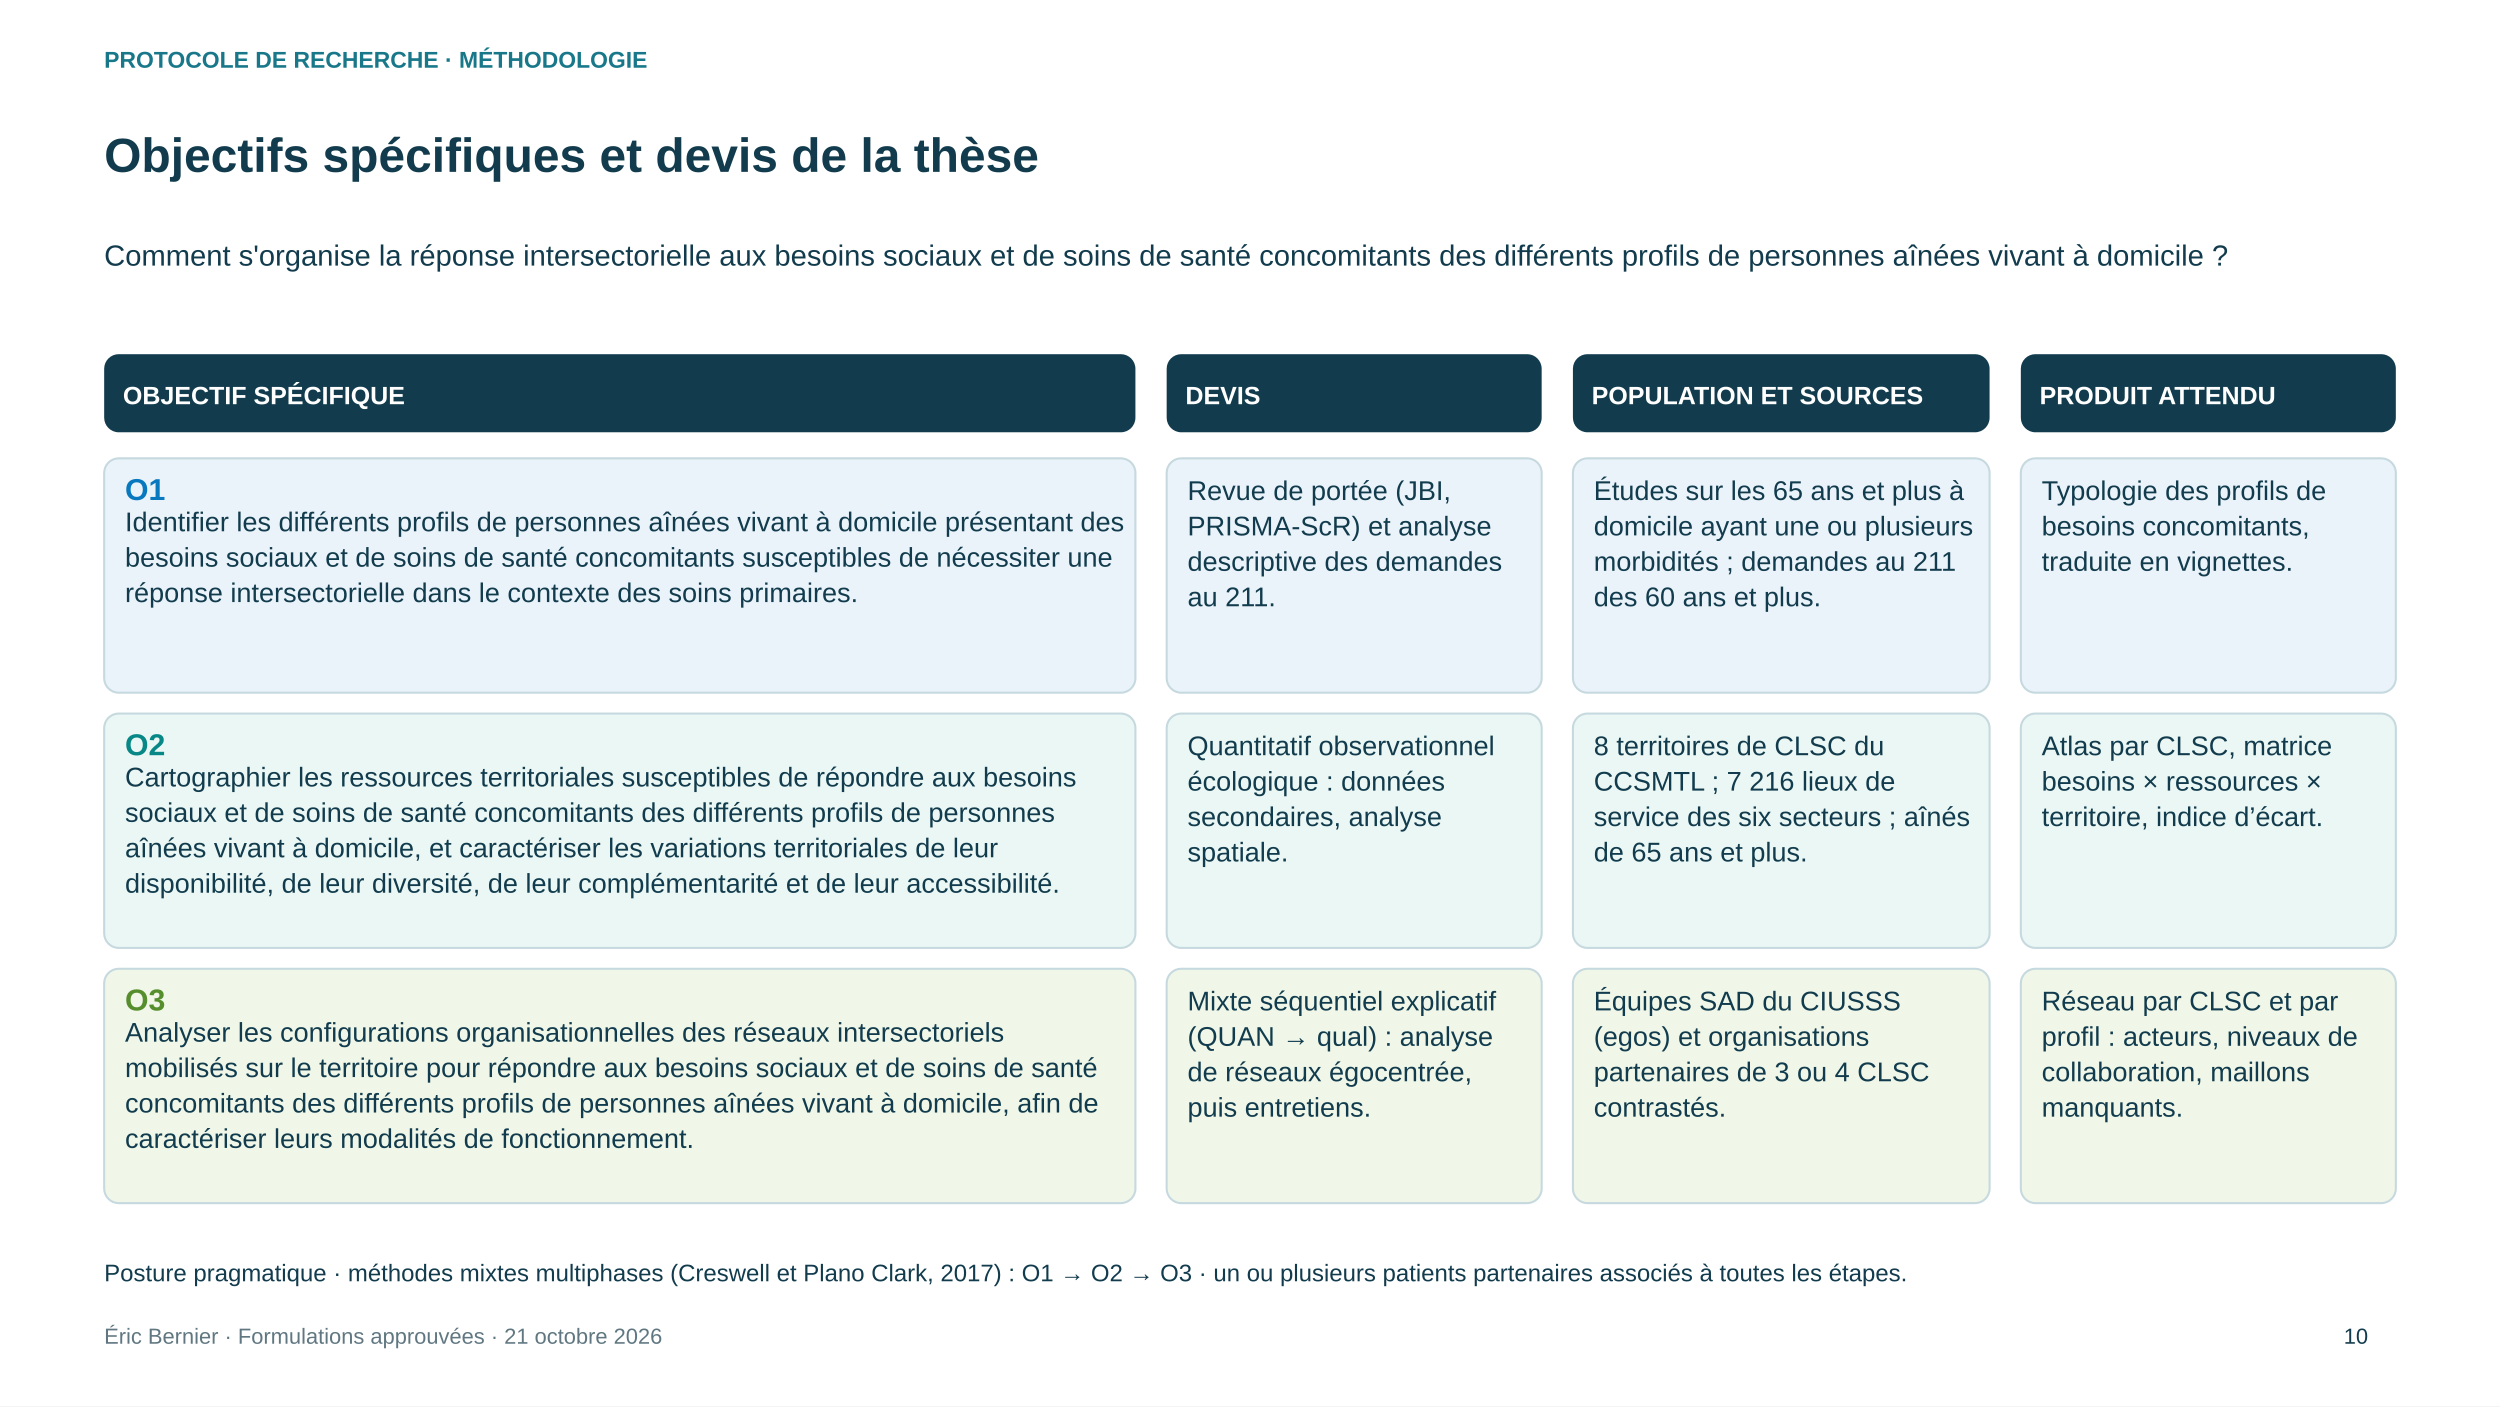
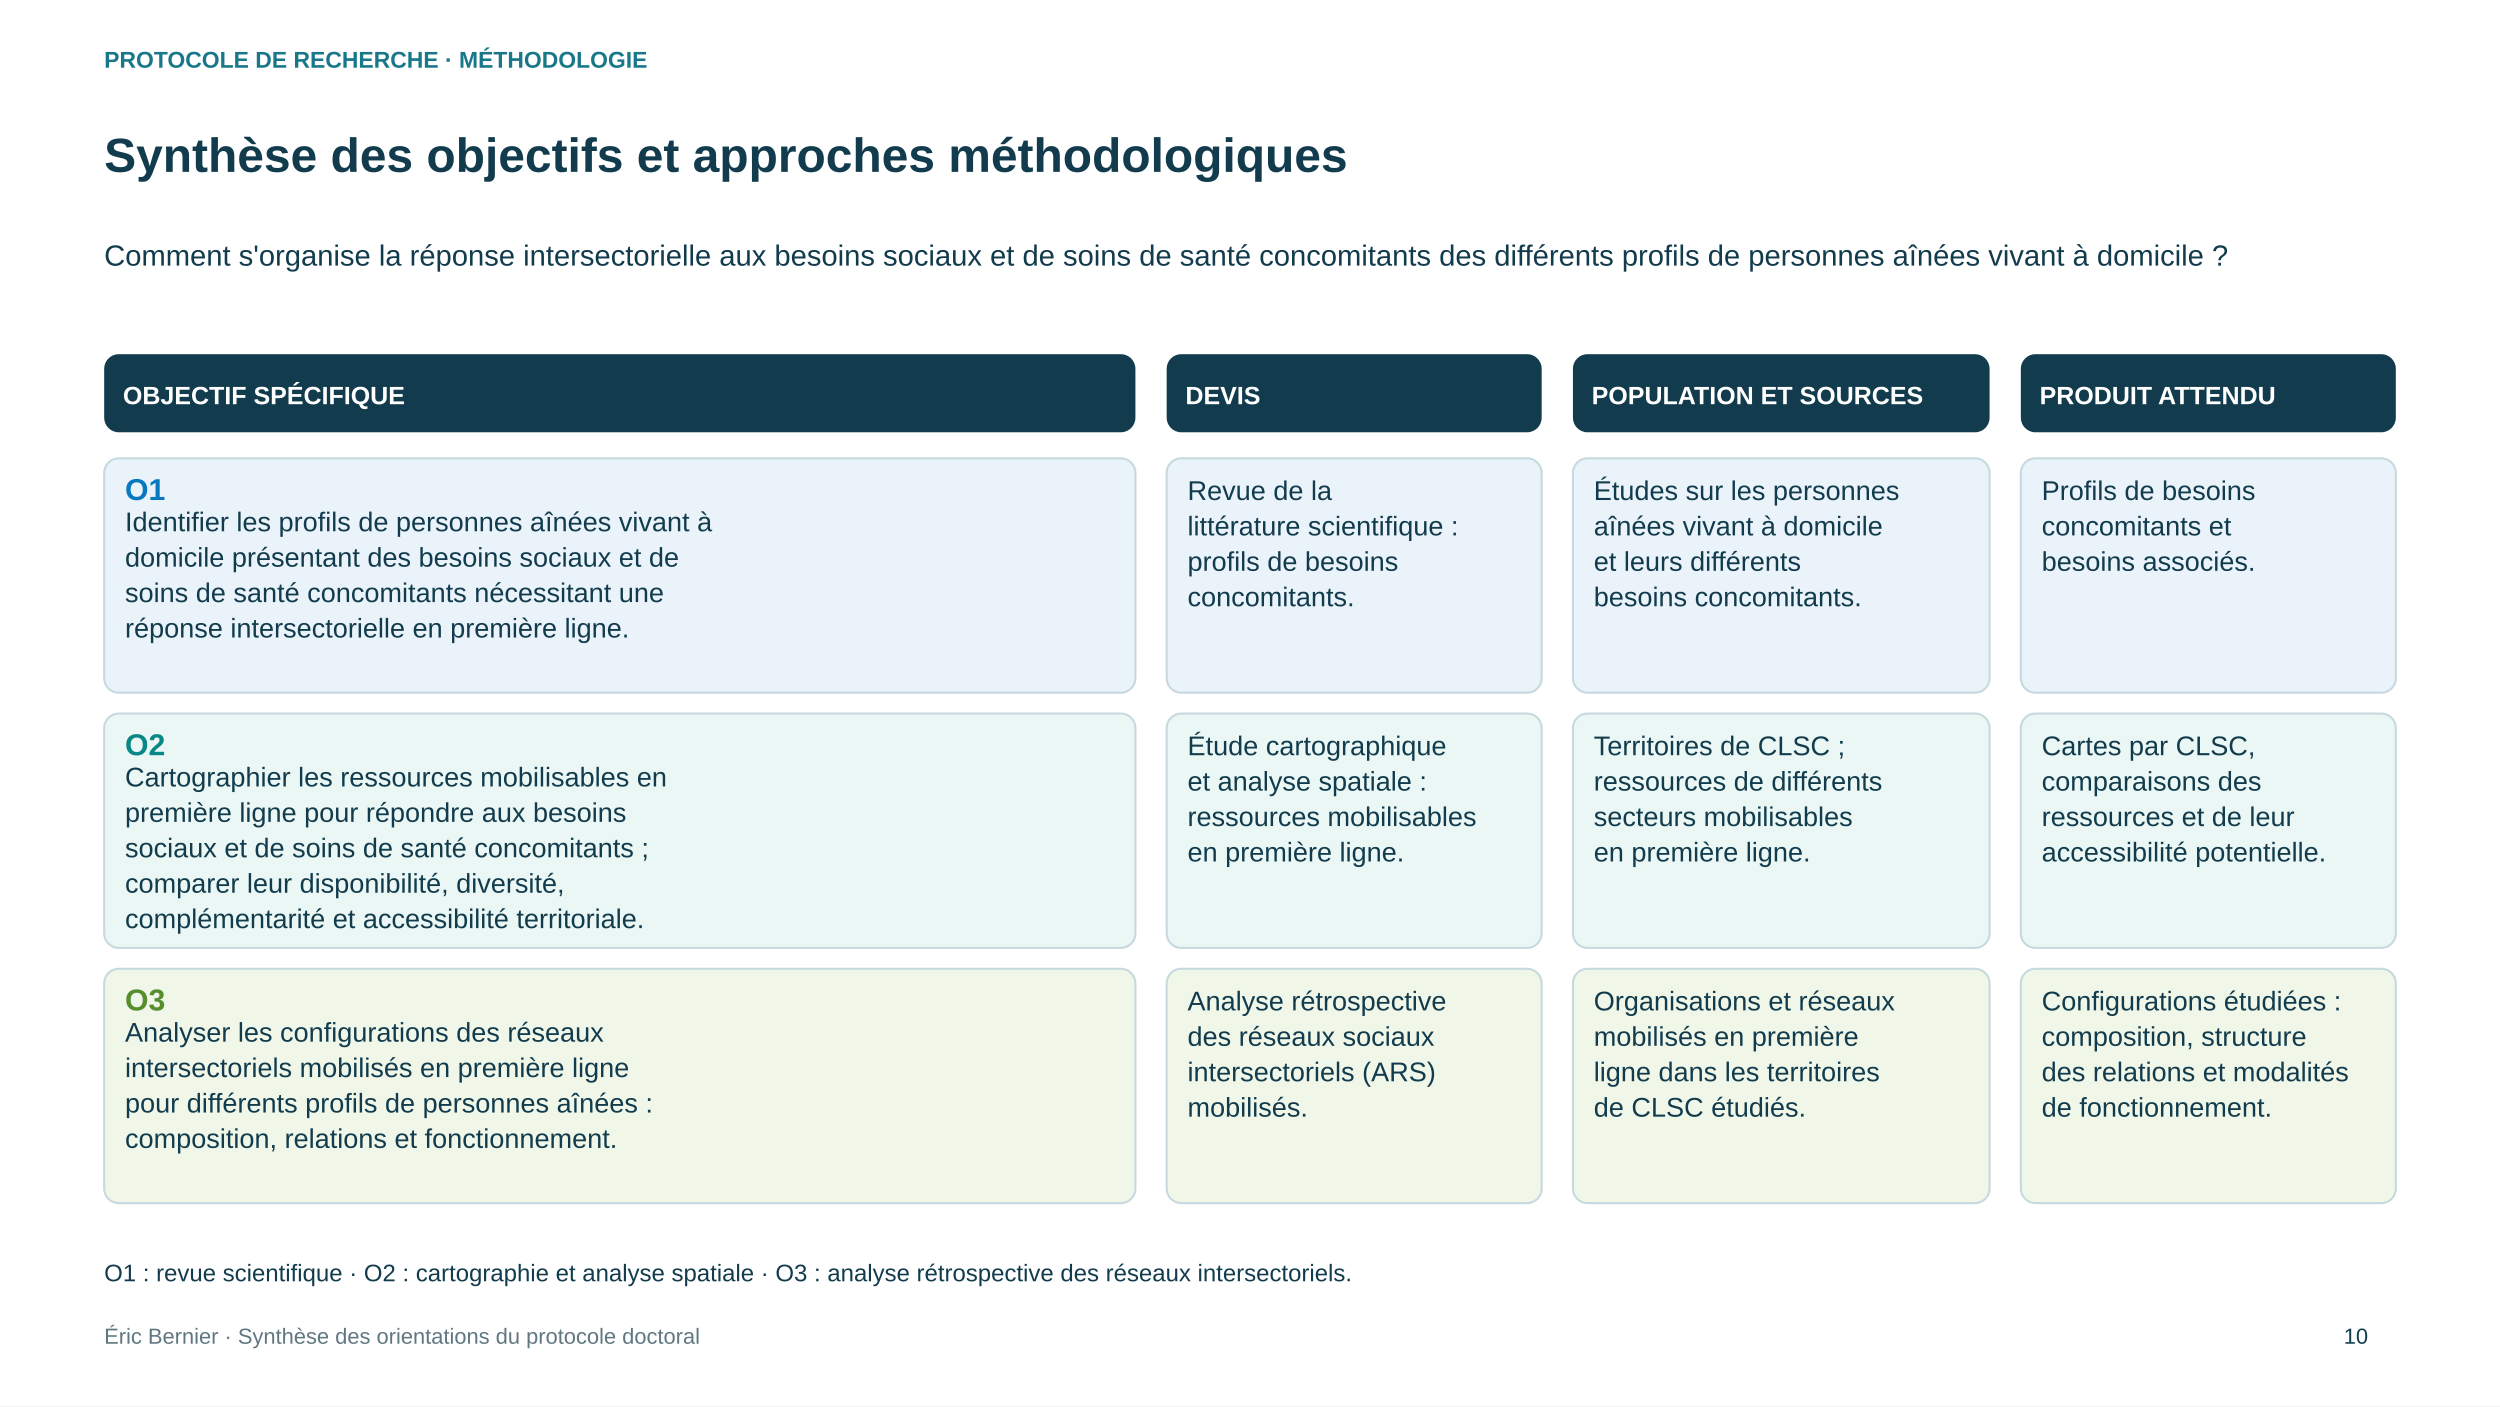
- <svg xmlns="http://www.w3.org/2000/svg" viewBox="0 0 2400 1350" role="img" aria-label="Objectifs spécifiques et devis de la thèse">
+ <svg xmlns="http://www.w3.org/2000/svg" viewBox="0 0 2400 1350" role="img" aria-label="Synthèse des objectifs et approches méthodologiques">
  <rect width="2400" height="1350" fill="white" />
  <text fill="#18788a" font-family="Arial, sans-serif" font-size="22" font-weight="700">
    <tspan x="100" y="65">PROTOCOLE DE RECHERCHE · MÉTHODOLOGIE</tspan>
  </text>
  <text fill="#123c4d" font-family="Arial, sans-serif" font-size="46" font-weight="700">
-     <tspan x="100" y="165">Objectifs spécifiques et devis de la thèse</tspan>
+     <tspan x="100" y="165">Synthèse des objectifs et approches méthodologiques</tspan>
  </text>
  <text fill="#607781" font-family="Arial, sans-serif" font-size="21" font-weight="400">
-     <tspan x="100" y="1290">Éric Bernier · Formulations approuvées · 21 octobre 2026</tspan>
+     <tspan x="100" y="1290">Éric Bernier · Synthèse des orientations du protocole doctoral</tspan>
  </text>
  <text fill="#123c4d" font-family="Arial, sans-serif" font-size="21" font-weight="400">
    <tspan x="2250" y="1290">10</tspan>
  </text>
  <text fill="#123c4d" font-family="Arial, sans-serif" font-size="28" font-weight="400">
    <tspan x="100" y="255">Comment s'organise la réponse intersectorielle aux besoins sociaux et de soins de santé concomitants des différents profils de personnes aînées vivant à domicile ?</tspan>
  </text>
  <rect x="100" y="340" width="990" height="75" rx="14" fill="#123c4d" stroke="none" stroke-width="2" />
  <text fill="#fff" font-family="Arial, sans-serif" font-size="24" font-weight="700">
    <tspan x="118" y="388">OBJECTIF SPÉCIFIQUE</tspan>
  </text>
  <rect x="1120" y="340" width="360" height="75" rx="14" fill="#123c4d" stroke="none" stroke-width="2" />
  <text fill="#fff" font-family="Arial, sans-serif" font-size="24" font-weight="700">
    <tspan x="1138" y="388">DEVIS</tspan>
  </text>
  <rect x="1510" y="340" width="400" height="75" rx="14" fill="#123c4d" stroke="none" stroke-width="2" />
  <text fill="#fff" font-family="Arial, sans-serif" font-size="24" font-weight="700">
    <tspan x="1528" y="388">POPULATION ET SOURCES</tspan>
  </text>
  <rect x="1940" y="340" width="360" height="75" rx="14" fill="#123c4d" stroke="none" stroke-width="2" />
  <text fill="#fff" font-family="Arial, sans-serif" font-size="24" font-weight="700">
    <tspan x="1958" y="388">PRODUIT ATTENDU</tspan>
  </text>
  <rect x="100" y="440" width="990" height="225" rx="14" fill="#eaf3fa" stroke="#c6d9df" stroke-width="2" />
  <rect x="1120" y="440" width="360" height="225" rx="14" fill="#eaf3fa" stroke="#c6d9df" stroke-width="2" />
  <rect x="1510" y="440" width="400" height="225" rx="14" fill="#eaf3fa" stroke="#c6d9df" stroke-width="2" />
  <rect x="1940" y="440" width="360" height="225" rx="14" fill="#eaf3fa" stroke="#c6d9df" stroke-width="2" />
  <text fill="#0879be" font-family="Arial, sans-serif" font-size="29" font-weight="700">
    <tspan x="120" y="480">O1</tspan>
  </text>
  <text fill="#123c4d" font-family="Arial, sans-serif" font-size="26" font-weight="400">
-     <tspan x="120" y="510">Identifier les différents profils de personnes aînées vivant à domicile présentant des</tspan>
-     <tspan x="120" y="544">besoins sociaux et de soins de santé concomitants susceptibles de nécessiter une</tspan>
-     <tspan x="120" y="578">réponse intersectorielle dans le contexte des soins primaires.</tspan>
+     <tspan x="120" y="510">Identifier les profils de personnes aînées vivant à</tspan>
+     <tspan x="120" y="544">domicile présentant des besoins sociaux et de</tspan>
+     <tspan x="120" y="578">soins de santé concomitants nécessitant une</tspan>
+     <tspan x="120" y="612">réponse intersectorielle en première ligne.</tspan>
  </text>
  <text fill="#123c4d" font-family="Arial, sans-serif" font-size="26" font-weight="400">
-     <tspan x="1140" y="480">Revue de portée (JBI,</tspan>
-     <tspan x="1140" y="514">PRISMA-ScR) et analyse</tspan>
-     <tspan x="1140" y="548">descriptive des demandes</tspan>
-     <tspan x="1140" y="582">au 211.</tspan>
+     <tspan x="1140" y="480">Revue de la</tspan>
+     <tspan x="1140" y="514">littérature scientifique :</tspan>
+     <tspan x="1140" y="548">profils de besoins</tspan>
+     <tspan x="1140" y="582">concomitants.</tspan>
  </text>
  <text fill="#123c4d" font-family="Arial, sans-serif" font-size="26" font-weight="400">
-     <tspan x="1530" y="480">Études sur les 65 ans et plus à</tspan>
-     <tspan x="1530" y="514">domicile ayant une ou plusieurs</tspan>
-     <tspan x="1530" y="548">morbidités ; demandes au 211</tspan>
-     <tspan x="1530" y="582">des 60 ans et plus.</tspan>
+     <tspan x="1530" y="480">Études sur les personnes</tspan>
+     <tspan x="1530" y="514">aînées vivant à domicile</tspan>
+     <tspan x="1530" y="548">et leurs différents</tspan>
+     <tspan x="1530" y="582">besoins concomitants.</tspan>
  </text>
  <text fill="#123c4d" font-family="Arial, sans-serif" font-size="26" font-weight="400">
-     <tspan x="1960" y="480">Typologie des profils de</tspan>
-     <tspan x="1960" y="514">besoins concomitants,</tspan>
-     <tspan x="1960" y="548">traduite en vignettes.</tspan>
+     <tspan x="1960" y="480">Profils de besoins</tspan>
+     <tspan x="1960" y="514">concomitants et</tspan>
+     <tspan x="1960" y="548">besoins associés.</tspan>
  </text>
  <rect x="100" y="685" width="990" height="225" rx="14" fill="#eaf7f4" stroke="#c6d9df" stroke-width="2" />
  <rect x="1120" y="685" width="360" height="225" rx="14" fill="#eaf7f4" stroke="#c6d9df" stroke-width="2" />
  <rect x="1510" y="685" width="400" height="225" rx="14" fill="#eaf7f4" stroke="#c6d9df" stroke-width="2" />
  <rect x="1940" y="685" width="360" height="225" rx="14" fill="#eaf7f4" stroke="#c6d9df" stroke-width="2" />
  <text fill="#078786" font-family="Arial, sans-serif" font-size="29" font-weight="700">
    <tspan x="120" y="725">O2</tspan>
  </text>
  <text fill="#123c4d" font-family="Arial, sans-serif" font-size="26" font-weight="400">
-     <tspan x="120" y="755">Cartographier les ressources territoriales susceptibles de répondre aux besoins</tspan>
-     <tspan x="120" y="789">sociaux et de soins de santé concomitants des différents profils de personnes</tspan>
-     <tspan x="120" y="823">aînées vivant à domicile, et caractériser les variations territoriales de leur</tspan>
-     <tspan x="120" y="857">disponibilité, de leur diversité, de leur complémentarité et de leur accessibilité.</tspan>
+     <tspan x="120" y="755">Cartographier les ressources mobilisables en</tspan>
+     <tspan x="120" y="789">première ligne pour répondre aux besoins</tspan>
+     <tspan x="120" y="823">sociaux et de soins de santé concomitants ;</tspan>
+     <tspan x="120" y="857">comparer leur disponibilité, diversité,</tspan>
+     <tspan x="120" y="891">complémentarité et accessibilité territoriale.</tspan>
  </text>
  <text fill="#123c4d" font-family="Arial, sans-serif" font-size="26" font-weight="400">
-     <tspan x="1140" y="725">Quantitatif observationnel</tspan>
-     <tspan x="1140" y="759">écologique : données</tspan>
-     <tspan x="1140" y="793">secondaires, analyse</tspan>
-     <tspan x="1140" y="827">spatiale.</tspan>
+     <tspan x="1140" y="725">Étude cartographique</tspan>
+     <tspan x="1140" y="759">et analyse spatiale :</tspan>
+     <tspan x="1140" y="793">ressources mobilisables</tspan>
+     <tspan x="1140" y="827">en première ligne.</tspan>
  </text>
  <text fill="#123c4d" font-family="Arial, sans-serif" font-size="26" font-weight="400">
-     <tspan x="1530" y="725">8 territoires de CLSC du</tspan>
-     <tspan x="1530" y="759">CCSMTL ; 7 216 lieux de</tspan>
-     <tspan x="1530" y="793">service des six secteurs ; aînés</tspan>
-     <tspan x="1530" y="827">de 65 ans et plus.</tspan>
+     <tspan x="1530" y="725">Territoires de CLSC ;</tspan>
+     <tspan x="1530" y="759">ressources de différents</tspan>
+     <tspan x="1530" y="793">secteurs mobilisables</tspan>
+     <tspan x="1530" y="827">en première ligne.</tspan>
  </text>
  <text fill="#123c4d" font-family="Arial, sans-serif" font-size="26" font-weight="400">
-     <tspan x="1960" y="725">Atlas par CLSC, matrice</tspan>
-     <tspan x="1960" y="759">besoins × ressources ×</tspan>
-     <tspan x="1960" y="793">territoire, indice d’écart.</tspan>
+     <tspan x="1960" y="725">Cartes par CLSC,</tspan>
+     <tspan x="1960" y="759">comparaisons des</tspan>
+     <tspan x="1960" y="793">ressources et de leur</tspan>
+     <tspan x="1960" y="827">accessibilité potentielle.</tspan>
  </text>
  <rect x="100" y="930" width="990" height="225" rx="14" fill="#f0f7e9" stroke="#c6d9df" stroke-width="2" />
  <rect x="1120" y="930" width="360" height="225" rx="14" fill="#f0f7e9" stroke="#c6d9df" stroke-width="2" />
  <rect x="1510" y="930" width="400" height="225" rx="14" fill="#f0f7e9" stroke="#c6d9df" stroke-width="2" />
  <rect x="1940" y="930" width="360" height="225" rx="14" fill="#f0f7e9" stroke="#c6d9df" stroke-width="2" />
  <text fill="#568e2d" font-family="Arial, sans-serif" font-size="29" font-weight="700">
    <tspan x="120" y="970">O3</tspan>
  </text>
  <text fill="#123c4d" font-family="Arial, sans-serif" font-size="26" font-weight="400">
-     <tspan x="120" y="1000">Analyser les configurations organisationnelles des réseaux intersectoriels</tspan>
-     <tspan x="120" y="1034">mobilisés sur le territoire pour répondre aux besoins sociaux et de soins de santé</tspan>
-     <tspan x="120" y="1068">concomitants des différents profils de personnes aînées vivant à domicile, afin de</tspan>
-     <tspan x="120" y="1102">caractériser leurs modalités de fonctionnement.</tspan>
+     <tspan x="120" y="1000">Analyser les configurations des réseaux</tspan>
+     <tspan x="120" y="1034">intersectoriels mobilisés en première ligne</tspan>
+     <tspan x="120" y="1068">pour différents profils de personnes aînées :</tspan>
+     <tspan x="120" y="1102">composition, relations et fonctionnement.</tspan>
  </text>
  <text fill="#123c4d" font-family="Arial, sans-serif" font-size="26" font-weight="400">
-     <tspan x="1140" y="970">Mixte séquentiel explicatif</tspan>
-     <tspan x="1140" y="1004">(QUAN → qual) : analyse</tspan>
-     <tspan x="1140" y="1038">de réseaux égocentrée,</tspan>
-     <tspan x="1140" y="1072">puis entretiens.</tspan>
+     <tspan x="1140" y="970">Analyse rétrospective</tspan>
+     <tspan x="1140" y="1004">des réseaux sociaux</tspan>
+     <tspan x="1140" y="1038">intersectoriels (ARS)</tspan>
+     <tspan x="1140" y="1072">mobilisés.</tspan>
  </text>
  <text fill="#123c4d" font-family="Arial, sans-serif" font-size="26" font-weight="400">
-     <tspan x="1530" y="970">Équipes SAD du CIUSSS</tspan>
-     <tspan x="1530" y="1004">(egos) et organisations</tspan>
-     <tspan x="1530" y="1038">partenaires de 3 ou 4 CLSC</tspan>
-     <tspan x="1530" y="1072">contrastés.</tspan>
+     <tspan x="1530" y="970">Organisations et réseaux</tspan>
+     <tspan x="1530" y="1004">mobilisés en première</tspan>
+     <tspan x="1530" y="1038">ligne dans les territoires</tspan>
+     <tspan x="1530" y="1072">de CLSC étudiés.</tspan>
  </text>
  <text fill="#123c4d" font-family="Arial, sans-serif" font-size="26" font-weight="400">
-     <tspan x="1960" y="970">Réseau par CLSC et par</tspan>
-     <tspan x="1960" y="1004">profil : acteurs, niveaux de</tspan>
-     <tspan x="1960" y="1038">collaboration, maillons</tspan>
-     <tspan x="1960" y="1072">manquants.</tspan>
+     <tspan x="1960" y="970">Configurations étudiées :</tspan>
+     <tspan x="1960" y="1004">composition, structure</tspan>
+     <tspan x="1960" y="1038">des relations et modalités</tspan>
+     <tspan x="1960" y="1072">de fonctionnement.</tspan>
  </text>
  <text fill="#123c4d" font-family="Arial, sans-serif" font-size="23" font-weight="400">
-     <tspan x="100" y="1230">Posture pragmatique · méthodes mixtes multiphases (Creswell et Plano Clark, 2017) : O1 → O2 → O3 · un ou plusieurs patients partenaires associés à toutes les étapes.</tspan>
+     <tspan x="100" y="1230">O1 : revue scientifique  ·  O2 : cartographie et analyse spatiale  ·  O3 : analyse rétrospective des réseaux intersectoriels.</tspan>
  </text>
</svg>
